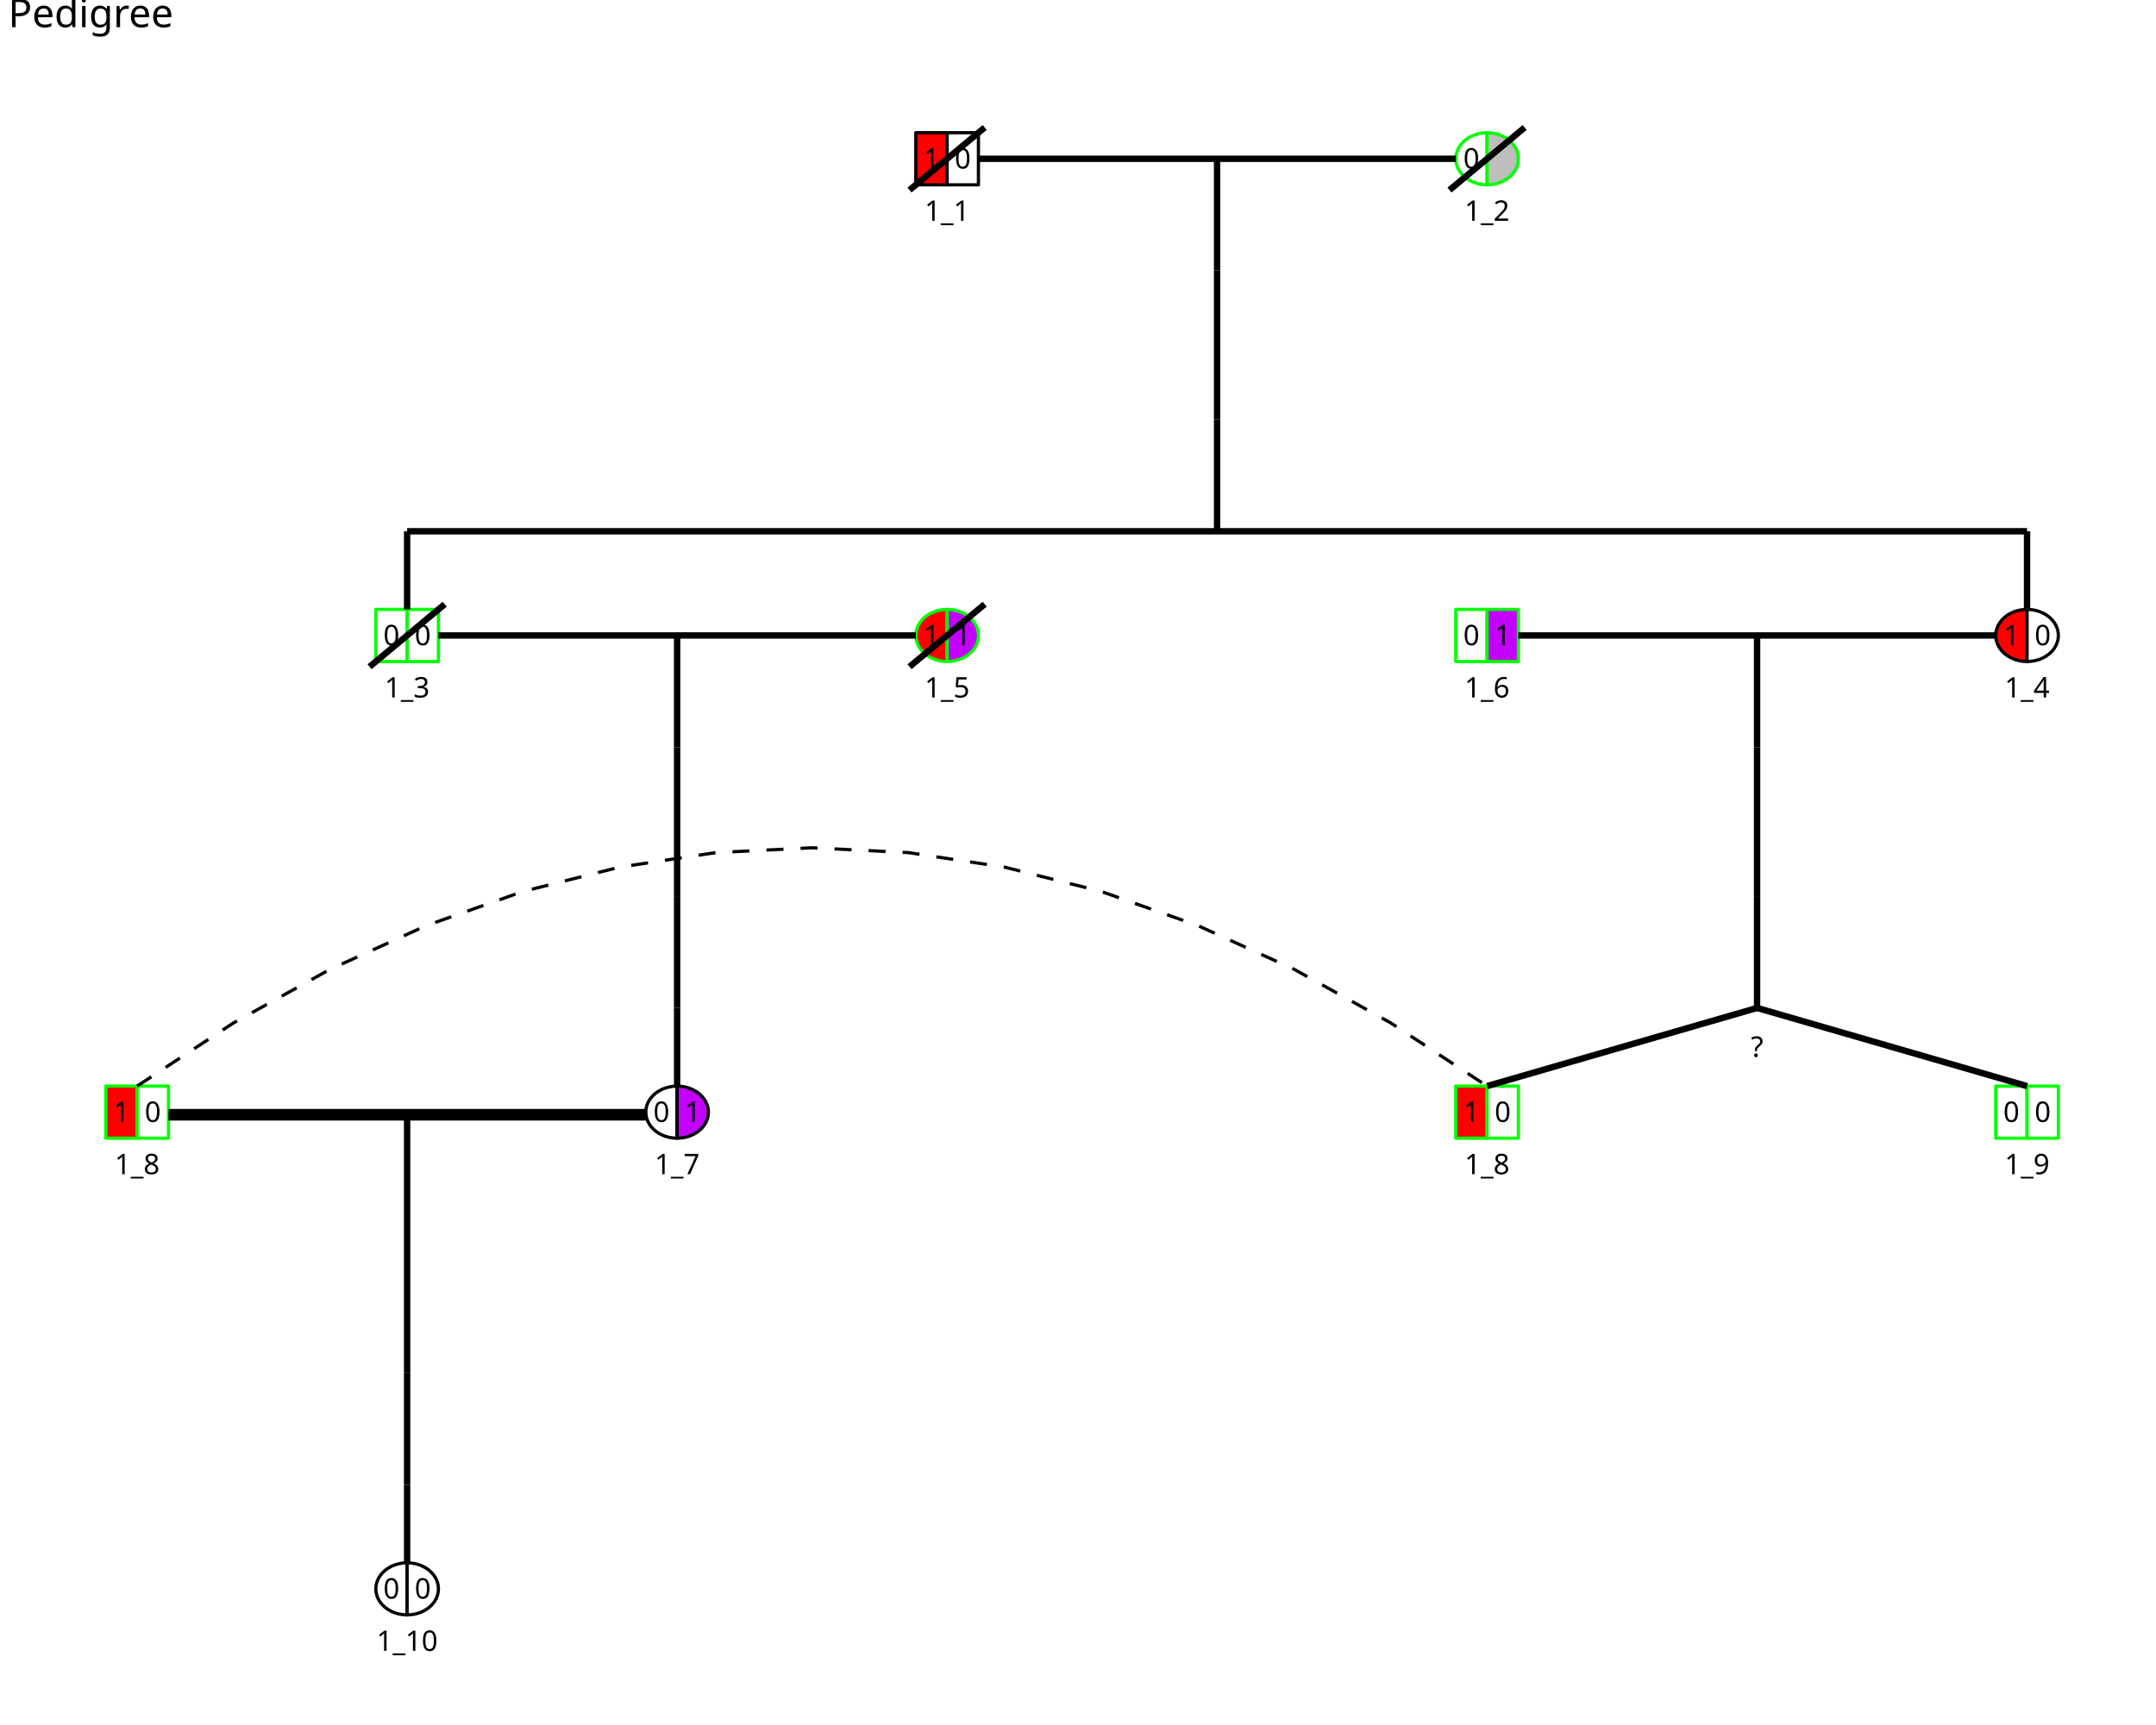
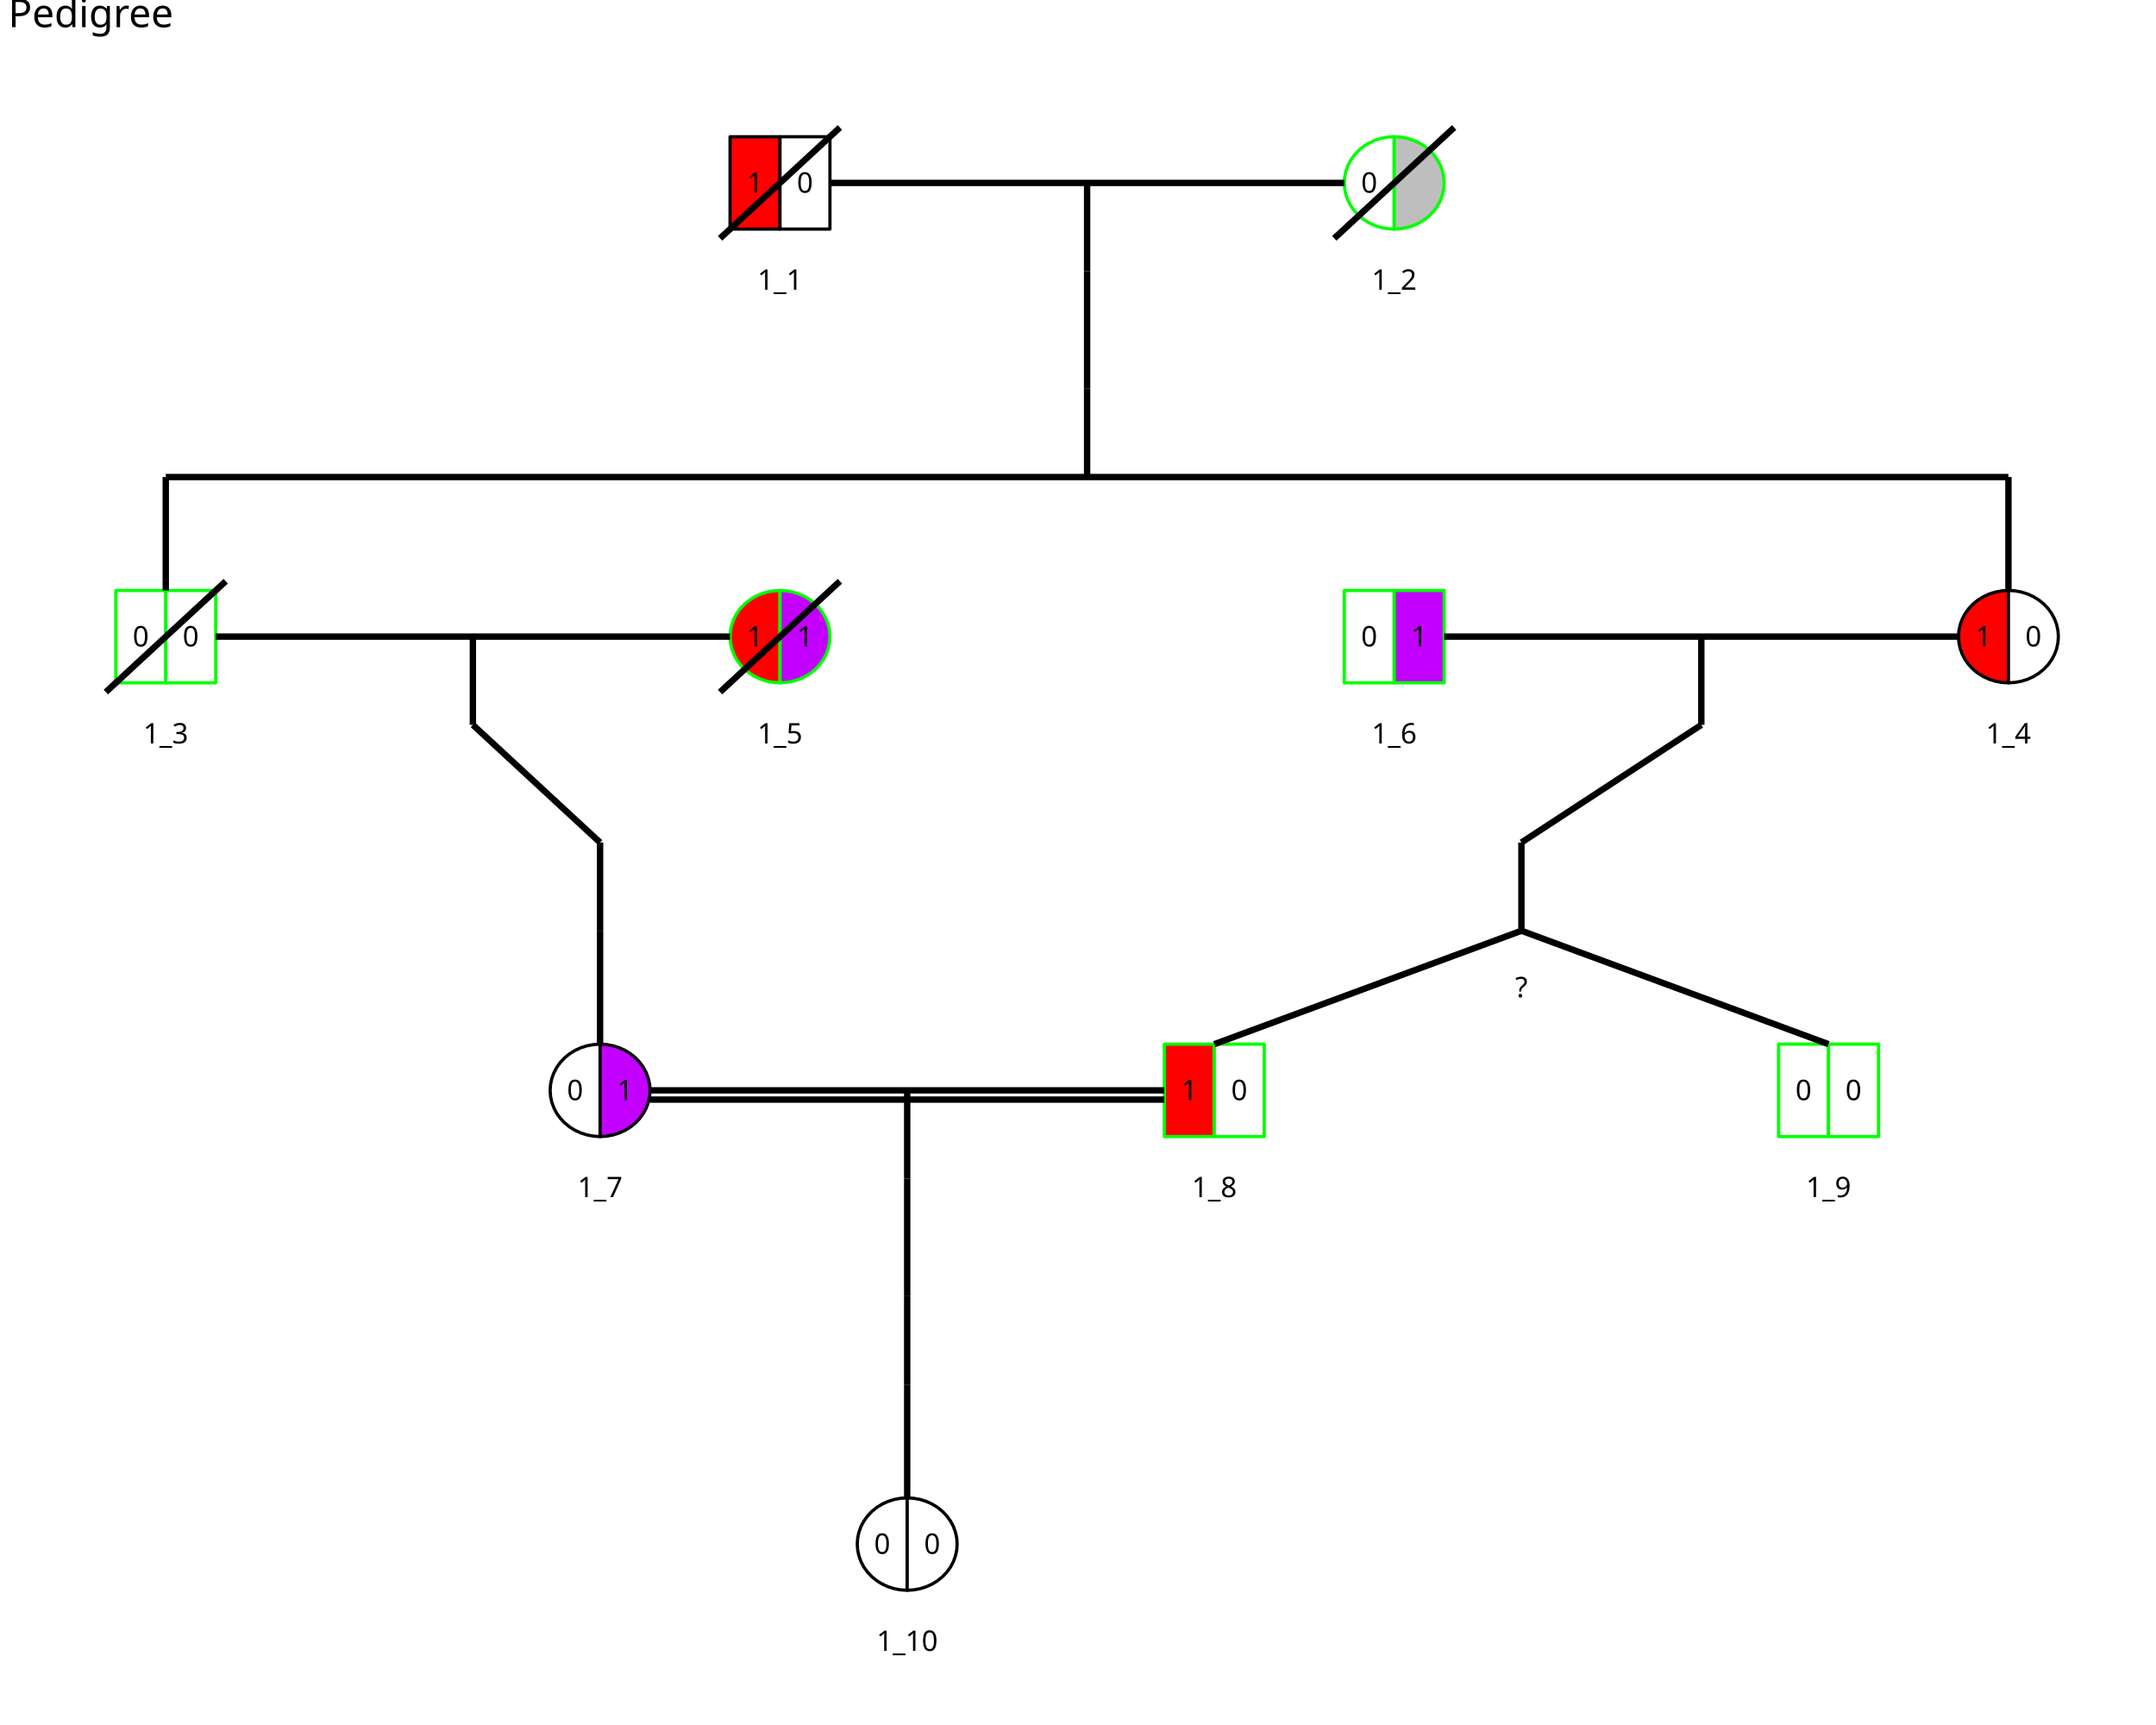
<svg xmlns="http://www.w3.org/2000/svg" class="svglite" data-engine-version="2.0" width="720.00pt" height="576.00pt" viewBox="0 0 720.00 576.00">
  <defs>
    <style type="text/css">
    .svglite line, .svglite polyline, .svglite polygon, .svglite path, .svglite rect, .svglite circle {
      fill: none;
      stroke: #000000;
      stroke-linecap: round;
      stroke-linejoin: round;
      stroke-miterlimit: 10.00;
    }
  </style>
  </defs>
  <rect width="100%" height="100%" style="stroke: none; fill: #FFFFFF;" />
  <defs>
    <clipPath id="cpMC4wMHw3MjAuMDB8MC4wMHw1NzYuMDA=">
      <rect x="0.00" y="0.00" width="720.00" height="576.00" />
    </clipPath>
  </defs>
  <g clip-path="url(#cpMC4wMHw3MjAuMDB8MC4wMHw1NzYuMDA=)">
    <rect x="0.00" y="0.00" width="720.00" height="576.00" style="stroke-width: 1.07; stroke: #FFFFFF; fill: #FFFFFF;" />
  </g>
  <defs>
    <clipPath id="cpMi43NHw3MjAuMDB8MTcuMzB8NTczLjI2">
      <rect x="2.74" y="17.30" width="717.26" height="555.96" />
    </clipPath>
  </defs>
  <g clip-path="url(#cpMi43NHw3MjAuMDB8MTcuMzB8NTczLjI2)">
    <rect x="2.74" y="17.30" width="717.26" height="555.96" style="stroke-width: 1.07; stroke: none;" />
-     <polygon points="316.29,53.02 316.29,44.31 305.83,44.31 305.83,61.72 316.29,61.72 " style="stroke-width: 1.07; stroke-linecap: butt; fill: #FF0000;" />
-     <polygon points="135.96,212.19 135.96,203.49 125.50,203.49 125.50,220.89 135.96,220.89 " style="stroke-width: 1.07; stroke: #00FF00; stroke-linecap: butt; fill: #FFFFFF;" />
-     <polygon points="45.80,371.36 45.80,362.66 35.34,362.66 35.34,380.06 45.80,380.06 " style="stroke-width: 1.07; stroke: #00FF00; stroke-linecap: butt; fill: #FF0000;" />
-     <polygon points="135.96,530.54 135.96,521.84 134.60,521.91 133.26,522.14 131.96,522.50 130.73,523.00 129.60,523.64 128.57,524.39 127.67,525.24 126.91,526.19 126.30,527.21 125.86,528.29 125.59,529.40 125.50,530.54 125.59,531.67 125.86,532.79 126.30,533.87 126.91,534.89 127.67,535.84 128.57,536.69 129.60,537.44 130.73,538.07 131.96,538.58 133.26,538.94 134.60,539.16 135.96,539.24 " style="stroke-width: 1.07; stroke-linecap: butt; fill: #FFFFFF;" />
-     <polygon points="496.61,53.02 496.61,44.31 495.25,44.39 493.91,44.61 492.61,44.98 491.38,45.48 490.25,46.11 489.22,46.86 488.32,47.72 487.56,48.66 486.95,49.69 486.51,50.76 486.24,51.88 486.15,53.02 486.24,54.15 486.51,55.27 486.95,56.34 487.56,57.37 488.32,58.31 489.22,59.17 490.25,59.92 491.38,60.55 492.61,61.05 493.91,61.42 495.25,61.64 496.61,61.72 " style="stroke-width: 1.07; stroke: #00FF00; stroke-linecap: butt; fill: #FFFFFF;" />
-     <polygon points="316.29,212.19 316.29,203.49 314.92,203.56 313.58,203.79 312.29,204.15 311.06,204.66 309.92,205.29 308.89,206.04 307.99,206.89 307.23,207.84 306.63,208.86 306.19,209.94 305.92,211.05 305.83,212.19 305.92,213.33 306.19,214.44 306.63,215.52 307.23,216.54 307.99,217.49 308.89,218.34 309.92,219.09 311.06,219.72 312.29,220.23 313.58,220.59 314.92,220.82 316.29,220.89 " style="stroke-width: 1.07; stroke: #00FF00; stroke-linecap: butt; fill: #FF0000;" />
-     <polygon points="226.13,371.36 226.13,362.66 224.76,362.74 223.42,362.96 222.12,363.33 220.90,363.83 219.76,364.46 218.73,365.21 217.83,366.07 217.07,367.01 216.46,368.03 216.02,369.11 215.76,370.23 215.67,371.36 215.76,372.50 216.02,373.62 216.46,374.69 217.07,375.71 217.83,376.66 218.73,377.52 219.76,378.27 220.90,378.90 222.12,379.40 223.42,379.77 224.76,379.99 226.13,380.06 " style="stroke-width: 1.07; stroke-linecap: butt; fill: #FFFFFF;" />
-     <polygon points="496.61,212.19 496.61,203.49 486.15,203.49 486.15,220.89 496.61,220.89 " style="stroke-width: 1.07; stroke: #00FF00; stroke-linecap: butt; fill: #FFFFFF;" />
-     <polygon points="496.61,371.36 496.61,362.66 486.15,362.66 486.15,380.06 496.61,380.06 " style="stroke-width: 1.07; stroke: #00FF00; stroke-linecap: butt; fill: #FF0000;" />
-     <polygon points="676.94,212.19 676.94,203.49 675.57,203.56 674.23,203.79 672.94,204.15 671.71,204.66 670.57,205.29 669.54,206.04 668.64,206.89 667.88,207.84 667.28,208.86 666.84,209.94 666.57,211.05 666.48,212.19 666.57,213.33 666.84,214.44 667.28,215.52 667.88,216.54 668.64,217.49 669.54,218.34 670.57,219.09 671.71,219.72 672.94,220.23 674.23,220.59 675.57,220.82 676.94,220.89 " style="stroke-width: 1.07; stroke-linecap: butt; fill: #FF0000;" />
-     <polygon points="676.94,371.36 676.94,362.66 666.48,362.66 666.48,380.06 676.94,380.06 " style="stroke-width: 1.07; stroke: #00FF00; stroke-linecap: butt; fill: #FFFFFF;" />
-     <polygon points="316.29,53.02 316.29,61.72 326.75,61.72 326.75,44.31 316.29,44.31 " style="stroke-width: 1.07; stroke-linecap: butt; fill: #FFFFFF;" />
-     <polygon points="135.96,212.19 135.96,220.89 146.42,220.89 146.42,203.49 135.96,203.49 " style="stroke-width: 1.07; stroke: #00FF00; stroke-linecap: butt; fill: #FFFFFF;" />
-     <polygon points="45.80,371.36 45.80,380.06 56.26,380.06 56.26,362.66 45.80,362.66 " style="stroke-width: 1.07; stroke: #00FF00; stroke-linecap: butt; fill: #FFFFFF;" />
-     <polygon points="135.96,530.54 135.96,539.24 137.33,539.16 138.67,538.94 139.97,538.58 141.19,538.07 142.33,537.44 143.36,536.69 144.26,535.84 145.02,534.89 145.63,533.87 146.07,532.79 146.33,531.67 146.42,530.54 146.33,529.40 146.07,528.29 145.63,527.21 145.02,526.19 144.26,525.24 143.36,524.39 142.33,523.64 141.19,523.00 139.97,522.50 138.67,522.14 137.33,521.91 135.96,521.84 " style="stroke-width: 1.07; stroke-linecap: butt; fill: #FFFFFF;" />
-     <polygon points="496.61,53.02 496.61,61.72 497.98,61.64 499.32,61.42 500.62,61.05 501.84,60.55 502.98,59.92 504.01,59.17 504.91,58.31 505.67,57.37 506.28,56.34 506.72,55.27 506.98,54.15 507.07,53.02 506.98,51.88 506.72,50.76 506.28,49.69 505.67,48.66 504.91,47.72 504.01,46.86 502.98,46.11 501.84,45.48 500.62,44.98 499.32,44.61 497.98,44.39 496.61,44.31 " style="stroke-width: 1.07; stroke: #00FF00; stroke-linecap: butt; fill: #BEBEBE;" />
-     <polygon points="316.29,212.19 316.29,220.89 317.65,220.82 319.00,220.59 320.29,220.23 321.52,219.72 322.66,219.09 323.68,218.34 324.59,217.49 325.35,216.54 325.95,215.52 326.39,214.44 326.66,213.33 326.75,212.19 326.66,211.05 326.39,209.94 325.95,208.86 325.35,207.84 324.59,206.89 323.68,206.04 322.66,205.29 321.52,204.66 320.29,204.15 319.00,203.79 317.65,203.56 316.29,203.49 " style="stroke-width: 1.07; stroke: #00FF00; stroke-linecap: butt; fill: #C300FF;" />
-     <polygon points="226.13,371.36 226.13,380.06 227.49,379.99 228.83,379.77 230.13,379.40 231.36,378.90 232.49,378.27 233.52,377.52 234.42,376.66 235.18,375.71 235.79,374.69 236.23,373.62 236.50,372.50 236.58,371.36 236.50,370.23 236.23,369.11 235.79,368.03 235.18,367.01 234.42,366.07 233.52,365.21 232.49,364.46 231.36,363.83 230.13,363.33 228.83,362.96 227.49,362.74 226.13,362.66 " style="stroke-width: 1.07; stroke-linecap: butt; fill: #C300FF;" />
-     <polygon points="496.61,212.19 496.61,220.89 507.07,220.89 507.07,203.49 496.61,203.49 " style="stroke-width: 1.07; stroke: #00FF00; stroke-linecap: butt; fill: #C300FF;" />
-     <polygon points="496.61,371.36 496.61,380.06 507.07,380.06 507.07,362.66 496.61,362.66 " style="stroke-width: 1.07; stroke: #00FF00; stroke-linecap: butt; fill: #FFFFFF;" />
-     <polygon points="676.94,212.19 676.94,220.89 678.30,220.82 679.65,220.59 680.94,220.23 682.17,219.72 683.31,219.09 684.33,218.34 685.24,217.49 686.00,216.54 686.60,215.52 687.04,214.44 687.31,213.33 687.40,212.19 687.31,211.05 687.04,209.94 686.60,208.86 686.00,207.84 685.24,206.89 684.33,206.04 683.31,205.29 682.17,204.66 680.94,204.15 679.65,203.79 678.30,203.56 676.94,203.49 " style="stroke-width: 1.07; stroke-linecap: butt; fill: #FFFFFF;" />
-     <polygon points="676.94,371.36 676.94,380.06 687.40,380.06 687.40,362.66 676.94,362.66 " style="stroke-width: 1.07; stroke: #00FF00; stroke-linecap: butt; fill: #FFFFFF;" />
-     <text x="311.06" y="56.28" text-anchor="middle" style="font-size: 9.48px; font-family: sans;" textLength="5.28px" lengthAdjust="spacingAndGlyphs">1</text>
-     <text x="130.73" y="215.45" text-anchor="middle" style="font-size: 9.48px; font-family: sans;" textLength="5.28px" lengthAdjust="spacingAndGlyphs">0</text>
-     <text x="40.57" y="374.63" text-anchor="middle" style="font-size: 9.48px; font-family: sans;" textLength="5.28px" lengthAdjust="spacingAndGlyphs">1</text>
-     <text x="130.73" y="533.80" text-anchor="middle" style="font-size: 9.48px; font-family: sans;" textLength="5.28px" lengthAdjust="spacingAndGlyphs">0</text>
-     <text x="491.38" y="56.28" text-anchor="middle" style="font-size: 9.48px; font-family: sans;" textLength="5.28px" lengthAdjust="spacingAndGlyphs">0</text>
-     <text x="311.06" y="215.45" text-anchor="middle" style="font-size: 9.48px; font-family: sans;" textLength="5.28px" lengthAdjust="spacingAndGlyphs">1</text>
-     <text x="220.90" y="374.63" text-anchor="middle" style="font-size: 9.48px; font-family: sans;" textLength="5.28px" lengthAdjust="spacingAndGlyphs">0</text>
-     <text x="491.38" y="215.45" text-anchor="middle" style="font-size: 9.48px; font-family: sans;" textLength="5.28px" lengthAdjust="spacingAndGlyphs">0</text>
-     <text x="491.38" y="374.63" text-anchor="middle" style="font-size: 9.48px; font-family: sans;" textLength="5.28px" lengthAdjust="spacingAndGlyphs">1</text>
-     <text x="671.71" y="215.45" text-anchor="middle" style="font-size: 9.48px; font-family: sans;" textLength="5.28px" lengthAdjust="spacingAndGlyphs">1</text>
-     <text x="671.71" y="374.63" text-anchor="middle" style="font-size: 9.48px; font-family: sans;" textLength="5.28px" lengthAdjust="spacingAndGlyphs">0</text>
-     <text x="321.52" y="56.28" text-anchor="middle" style="font-size: 9.48px; font-family: sans;" textLength="5.28px" lengthAdjust="spacingAndGlyphs">0</text>
-     <text x="141.19" y="215.45" text-anchor="middle" style="font-size: 9.48px; font-family: sans;" textLength="5.28px" lengthAdjust="spacingAndGlyphs">0</text>
-     <text x="51.03" y="374.63" text-anchor="middle" style="font-size: 9.48px; font-family: sans;" textLength="5.28px" lengthAdjust="spacingAndGlyphs">0</text>
-     <text x="141.19" y="533.80" text-anchor="middle" style="font-size: 9.48px; font-family: sans;" textLength="5.28px" lengthAdjust="spacingAndGlyphs">0</text>
-     <text x="321.52" y="215.45" text-anchor="middle" style="font-size: 9.48px; font-family: sans;" textLength="5.28px" lengthAdjust="spacingAndGlyphs">1</text>
-     <text x="231.36" y="374.63" text-anchor="middle" style="font-size: 9.48px; font-family: sans;" textLength="5.28px" lengthAdjust="spacingAndGlyphs">1</text>
-     <text x="501.84" y="215.45" text-anchor="middle" style="font-size: 9.48px; font-family: sans;" textLength="5.28px" lengthAdjust="spacingAndGlyphs">1</text>
-     <text x="501.84" y="374.63" text-anchor="middle" style="font-size: 9.48px; font-family: sans;" textLength="5.28px" lengthAdjust="spacingAndGlyphs">0</text>
-     <text x="682.17" y="215.45" text-anchor="middle" style="font-size: 9.48px; font-family: sans;" textLength="5.28px" lengthAdjust="spacingAndGlyphs">0</text>
-     <text x="682.17" y="374.63" text-anchor="middle" style="font-size: 9.48px; font-family: sans;" textLength="5.28px" lengthAdjust="spacingAndGlyphs">0</text>
-     <text x="316.29" y="73.73" text-anchor="middle" style="font-size: 9.48px; font-family: sans;" textLength="15.83px" lengthAdjust="spacingAndGlyphs">1_1</text>
-     <text x="135.96" y="232.90" text-anchor="middle" style="font-size: 9.48px; font-family: sans;" textLength="15.83px" lengthAdjust="spacingAndGlyphs">1_3</text>
-     <text x="45.80" y="392.08" text-anchor="middle" style="font-size: 9.48px; font-family: sans;" textLength="15.83px" lengthAdjust="spacingAndGlyphs">1_8</text>
-     <text x="135.96" y="551.25" text-anchor="middle" style="font-size: 9.48px; font-family: sans;" textLength="21.10px" lengthAdjust="spacingAndGlyphs">1_10</text>
-     <text x="496.61" y="73.73" text-anchor="middle" style="font-size: 9.48px; font-family: sans;" textLength="15.83px" lengthAdjust="spacingAndGlyphs">1_2</text>
-     <text x="316.29" y="232.90" text-anchor="middle" style="font-size: 9.48px; font-family: sans;" textLength="15.83px" lengthAdjust="spacingAndGlyphs">1_5</text>
-     <text x="226.13" y="392.08" text-anchor="middle" style="font-size: 9.48px; font-family: sans;" textLength="15.83px" lengthAdjust="spacingAndGlyphs">1_7</text>
-     <text x="496.61" y="232.90" text-anchor="middle" style="font-size: 9.48px; font-family: sans;" textLength="15.83px" lengthAdjust="spacingAndGlyphs">1_6</text>
-     <text x="496.61" y="392.08" text-anchor="middle" style="font-size: 9.48px; font-family: sans;" textLength="15.83px" lengthAdjust="spacingAndGlyphs">1_8</text>
-     <text x="676.94" y="232.90" text-anchor="middle" style="font-size: 9.48px; font-family: sans;" textLength="15.83px" lengthAdjust="spacingAndGlyphs">1_4</text>
-     <text x="676.94" y="392.08" text-anchor="middle" style="font-size: 9.48px; font-family: sans;" textLength="15.83px" lengthAdjust="spacingAndGlyphs">1_9</text>
-     <text x="586.78" y="352.88" text-anchor="middle" style="font-size: 9.48px; font-family: sans;" textLength="5.28px" lengthAdjust="spacingAndGlyphs">?</text>
-     <line x1="303.74" y1="63.46" x2="328.84" y2="42.57" style="stroke-width: 2.13; stroke-linecap: butt;" />
-     <line x1="123.41" y1="222.63" x2="148.51" y2="201.75" style="stroke-width: 2.13; stroke-linecap: butt;" />
-     <line x1="484.06" y1="63.46" x2="509.16" y2="42.57" style="stroke-width: 2.13; stroke-linecap: butt;" />
-     <line x1="303.74" y1="222.63" x2="328.84" y2="201.75" style="stroke-width: 2.13; stroke-linecap: butt;" />
-     <line x1="326.75" y1="53.02" x2="486.15" y2="53.02" style="stroke-width: 2.13; stroke-linecap: butt;" />
-     <line x1="146.42" y1="212.19" x2="305.83" y2="212.19" style="stroke-width: 2.13; stroke-linecap: butt;" />
-     <line x1="56.26" y1="371.36" x2="215.67" y2="371.36" style="stroke-width: 2.13; stroke-linecap: butt;" />
-     <line x1="507.07" y1="212.19" x2="666.48" y2="212.19" style="stroke-width: 2.13; stroke-linecap: butt;" />
-     <line x1="56.26" y1="373.10" x2="215.67" y2="373.10" style="stroke-width: 2.13; stroke-linecap: butt;" />
-     <line x1="135.96" y1="203.49" x2="135.96" y2="177.39" style="stroke-width: 2.13; stroke-linecap: butt;" />
-     <line x1="676.94" y1="203.49" x2="676.94" y2="177.39" style="stroke-width: 2.13; stroke-linecap: butt;" />
-     <line x1="135.96" y1="177.39" x2="676.94" y2="177.39" style="stroke-width: 2.13; stroke-linecap: butt;" />
-     <line x1="406.45" y1="177.39" x2="406.45" y2="140.08" style="stroke-width: 2.13; stroke-linecap: butt;" />
-     <line x1="406.45" y1="140.08" x2="406.45" y2="90.33" style="stroke-width: 2.13; stroke-linecap: butt;" />
-     <line x1="406.45" y1="90.33" x2="406.45" y2="53.02" style="stroke-width: 2.13; stroke-linecap: butt;" />
-     <line x1="226.13" y1="362.66" x2="226.13" y2="336.56" style="stroke-width: 2.13; stroke-linecap: butt;" />
-     <line x1="226.13" y1="336.56" x2="226.13" y2="336.56" style="stroke-width: 2.13; stroke-linecap: butt;" />
-     <line x1="226.13" y1="336.56" x2="226.13" y2="299.25" style="stroke-width: 2.13; stroke-linecap: butt;" />
-     <line x1="226.13" y1="299.25" x2="226.13" y2="249.50" style="stroke-width: 2.13; stroke-linecap: butt;" />
-     <line x1="226.13" y1="249.50" x2="226.13" y2="212.19" style="stroke-width: 2.13; stroke-linecap: butt;" />
-     <line x1="496.61" y1="362.66" x2="586.78" y2="336.56" style="stroke-width: 2.13; stroke-linecap: butt;" />
-     <line x1="676.94" y1="362.66" x2="586.78" y2="336.56" style="stroke-width: 2.13; stroke-linecap: butt;" />
-     <line x1="586.78" y1="336.56" x2="586.78" y2="336.56" style="stroke-width: 2.13; stroke-linecap: butt;" />
-     <line x1="586.78" y1="336.56" x2="586.78" y2="299.25" style="stroke-width: 2.13; stroke-linecap: butt;" />
-     <line x1="586.78" y1="299.25" x2="586.78" y2="249.50" style="stroke-width: 2.13; stroke-linecap: butt;" />
-     <line x1="586.78" y1="249.50" x2="586.78" y2="212.19" style="stroke-width: 2.13; stroke-linecap: butt;" />
-     <line x1="135.96" y1="521.84" x2="135.96" y2="495.74" style="stroke-width: 2.13; stroke-linecap: butt;" />
-     <line x1="135.96" y1="495.74" x2="135.96" y2="495.74" style="stroke-width: 2.13; stroke-linecap: butt;" />
-     <line x1="135.96" y1="495.74" x2="135.96" y2="458.43" style="stroke-width: 2.13; stroke-linecap: butt;" />
-     <line x1="135.96" y1="458.43" x2="135.96" y2="408.68" style="stroke-width: 2.13; stroke-linecap: butt;" />
-     <line x1="135.96" y1="408.68" x2="135.96" y2="371.36" style="stroke-width: 2.13; stroke-linecap: butt;" />
-     <polyline points="45.80,362.66 78.00,341.55 110.20,323.68 142.40,309.06 174.60,297.69 206.81,289.57 239.01,284.70 271.21,283.08 303.41,284.70 335.61,289.57 367.81,297.69 400.01,309.06 432.21,323.68 464.41,341.55 496.61,362.66 " style="stroke-width: 1.07; stroke-dasharray: 5.69,5.69; stroke-linecap: butt;" />
+     <polygon points="260.48,61.08 260.48,45.66 243.80,45.66 243.80,76.50 260.48,76.50 " style="stroke-width: 1.07; stroke-linecap: butt; fill: #FF0000;" />
+     <polygon points="55.36,212.58 55.36,197.16 38.68,197.16 38.68,228.00 55.36,228.00 " style="stroke-width: 1.07; stroke: #00FF00; stroke-linecap: butt; fill: #FFFFFF;" />
+     <polygon points="200.40,364.08 200.40,348.66 198.22,348.80 196.08,349.19 194.02,349.84 192.06,350.73 190.25,351.85 188.61,353.18 187.17,354.70 185.95,356.37 184.99,358.18 184.29,360.09 183.86,362.07 183.72,364.08 183.86,366.10 184.29,368.08 184.99,369.99 185.95,371.80 187.17,373.47 188.61,374.99 190.25,376.32 192.06,377.44 194.02,378.33 196.08,378.98 198.22,379.37 200.40,379.51 " style="stroke-width: 1.07; stroke-linecap: butt; fill: #FFFFFF;" />
+     <polygon points="302.96,515.59 302.96,500.17 300.78,500.30 298.64,500.69 296.58,501.34 294.62,502.23 292.81,503.35 291.17,504.68 289.73,506.20 288.51,507.88 287.55,509.68 286.85,511.60 286.42,513.57 286.28,515.59 286.42,517.60 286.85,519.58 287.55,521.49 288.51,523.30 289.73,524.97 291.17,526.49 292.81,527.82 294.62,528.94 296.58,529.83 298.64,530.48 300.78,530.88 302.96,531.01 " style="stroke-width: 1.07; stroke-linecap: butt; fill: #FFFFFF;" />
+     <polygon points="465.60,61.08 465.60,45.66 463.42,45.79 461.28,46.18 459.21,46.83 457.26,47.73 455.44,48.85 453.80,50.18 452.36,51.69 451.15,53.37 450.19,55.18 449.49,57.09 449.06,59.07 448.92,61.08 449.06,63.09 449.49,65.07 450.19,66.98 451.15,68.79 452.36,70.47 453.80,71.98 455.44,73.32 457.26,74.44 459.21,75.33 461.28,75.98 463.42,76.37 465.60,76.50 " style="stroke-width: 1.07; stroke: #00FF00; stroke-linecap: butt; fill: #FFFFFF;" />
+     <polygon points="260.48,212.58 260.48,197.16 258.30,197.29 256.16,197.69 254.09,198.33 252.14,199.23 250.32,200.35 248.68,201.68 247.24,203.19 246.03,204.87 245.07,206.68 244.37,208.59 243.94,210.57 243.80,212.58 243.94,214.60 244.37,216.57 245.07,218.48 246.03,220.29 247.24,221.97 248.68,223.49 250.32,224.82 252.14,225.94 254.09,226.83 256.16,227.48 258.30,227.87 260.48,228.00 " style="stroke-width: 1.07; stroke: #00FF00; stroke-linecap: butt; fill: #FF0000;" />
+     <polygon points="405.52,364.08 405.52,348.66 388.84,348.66 388.84,379.51 405.52,379.51 " style="stroke-width: 1.07; stroke: #00FF00; stroke-linecap: butt; fill: #FF0000;" />
+     <polygon points="465.60,212.58 465.60,197.16 448.92,197.16 448.92,228.00 465.60,228.00 " style="stroke-width: 1.07; stroke: #00FF00; stroke-linecap: butt; fill: #FFFFFF;" />
+     <polygon points="610.64,364.08 610.64,348.66 593.96,348.66 593.96,379.51 610.64,379.51 " style="stroke-width: 1.07; stroke: #00FF00; stroke-linecap: butt; fill: #FFFFFF;" />
+     <polygon points="670.72,212.58 670.72,197.16 668.54,197.29 666.40,197.69 664.33,198.33 662.38,199.23 660.56,200.35 658.92,201.68 657.48,203.19 656.27,204.87 655.31,206.68 654.61,208.59 654.18,210.57 654.04,212.58 654.18,214.60 654.61,216.57 655.31,218.48 656.27,220.29 657.48,221.97 658.92,223.49 660.56,224.82 662.38,225.94 664.33,226.83 666.40,227.48 668.54,227.87 670.72,228.00 " style="stroke-width: 1.07; stroke-linecap: butt; fill: #FF0000;" />
+     <polygon points="260.48,61.08 260.48,76.50 277.16,76.50 277.16,45.66 260.48,45.66 " style="stroke-width: 1.07; stroke-linecap: butt; fill: #FFFFFF;" />
+     <polygon points="55.36,212.58 55.36,228.00 72.04,228.00 72.04,197.16 55.36,197.16 " style="stroke-width: 1.07; stroke: #00FF00; stroke-linecap: butt; fill: #FFFFFF;" />
+     <polygon points="200.40,364.08 200.40,379.51 202.58,379.37 204.72,378.98 206.78,378.33 208.74,377.44 210.55,376.32 212.19,374.99 213.63,373.47 214.85,371.80 215.81,369.99 216.51,368.08 216.94,366.10 217.08,364.08 216.94,362.07 216.51,360.09 215.81,358.18 214.85,356.37 213.63,354.70 212.19,353.18 210.55,351.85 208.74,350.73 206.78,349.84 204.72,349.19 202.58,348.80 200.40,348.66 " style="stroke-width: 1.07; stroke-linecap: butt; fill: #C300FF;" />
+     <polygon points="302.96,515.59 302.96,531.01 305.14,530.88 307.28,530.48 309.34,529.83 311.30,528.94 313.11,527.82 314.75,526.49 316.19,524.97 317.41,523.30 318.37,521.49 319.07,519.58 319.50,517.60 319.64,515.59 319.50,513.57 319.07,511.60 318.37,509.68 317.41,507.88 316.19,506.20 314.75,504.68 313.11,503.35 311.30,502.23 309.34,501.34 307.28,500.69 305.14,500.30 302.96,500.17 " style="stroke-width: 1.07; stroke-linecap: butt; fill: #FFFFFF;" />
+     <polygon points="465.60,61.08 465.60,76.50 467.77,76.37 469.91,75.98 471.98,75.33 473.94,74.44 475.75,73.32 477.39,71.98 478.83,70.47 480.04,68.79 481.01,66.98 481.71,65.07 482.14,63.09 482.28,61.08 482.14,59.07 481.71,57.09 481.01,55.18 480.04,53.37 478.83,51.69 477.39,50.18 475.75,48.85 473.94,47.73 471.98,46.83 469.91,46.18 467.77,45.79 465.60,45.66 " style="stroke-width: 1.07; stroke: #00FF00; stroke-linecap: butt; fill: #BEBEBE;" />
+     <polygon points="260.48,212.58 260.48,228.00 262.66,227.87 264.80,227.48 266.86,226.83 268.82,225.94 270.63,224.82 272.27,223.49 273.71,221.97 274.92,220.29 275.89,218.48 276.59,216.57 277.02,214.60 277.16,212.58 277.02,210.57 276.59,208.59 275.89,206.68 274.92,204.87 273.71,203.19 272.27,201.68 270.63,200.35 268.82,199.23 266.86,198.33 264.80,197.69 262.66,197.29 260.48,197.16 " style="stroke-width: 1.07; stroke: #00FF00; stroke-linecap: butt; fill: #C300FF;" />
+     <polygon points="405.52,364.08 405.52,379.51 422.20,379.51 422.20,348.66 405.52,348.66 " style="stroke-width: 1.07; stroke: #00FF00; stroke-linecap: butt; fill: #FFFFFF;" />
+     <polygon points="465.60,212.58 465.60,228.00 482.28,228.00 482.28,197.16 465.60,197.16 " style="stroke-width: 1.07; stroke: #00FF00; stroke-linecap: butt; fill: #C300FF;" />
+     <polygon points="610.64,364.08 610.64,379.51 627.32,379.51 627.32,348.66 610.64,348.66 " style="stroke-width: 1.07; stroke: #00FF00; stroke-linecap: butt; fill: #FFFFFF;" />
+     <polygon points="670.72,212.58 670.72,228.00 672.89,227.87 675.03,227.48 677.10,226.83 679.06,225.94 680.87,224.82 682.51,223.49 683.95,221.97 685.16,220.29 686.13,218.48 686.83,216.57 687.25,214.60 687.40,212.58 687.25,210.57 686.83,208.59 686.13,206.68 685.16,204.87 683.95,203.19 682.51,201.68 680.87,200.35 679.06,199.23 677.10,198.33 675.03,197.69 672.89,197.29 670.72,197.16 " style="stroke-width: 1.07; stroke-linecap: butt; fill: #FFFFFF;" />
+     <text x="252.14" y="64.34" text-anchor="middle" style="font-size: 9.48px; font-family: sans;" textLength="5.28px" lengthAdjust="spacingAndGlyphs">1</text>
+     <text x="47.02" y="215.85" text-anchor="middle" style="font-size: 9.48px; font-family: sans;" textLength="5.28px" lengthAdjust="spacingAndGlyphs">0</text>
+     <text x="192.06" y="367.35" text-anchor="middle" style="font-size: 9.48px; font-family: sans;" textLength="5.28px" lengthAdjust="spacingAndGlyphs">0</text>
+     <text x="294.62" y="518.85" text-anchor="middle" style="font-size: 9.48px; font-family: sans;" textLength="5.28px" lengthAdjust="spacingAndGlyphs">0</text>
+     <text x="457.26" y="64.34" text-anchor="middle" style="font-size: 9.48px; font-family: sans;" textLength="5.28px" lengthAdjust="spacingAndGlyphs">0</text>
+     <text x="252.14" y="215.85" text-anchor="middle" style="font-size: 9.48px; font-family: sans;" textLength="5.28px" lengthAdjust="spacingAndGlyphs">1</text>
+     <text x="397.18" y="367.35" text-anchor="middle" style="font-size: 9.48px; font-family: sans;" textLength="5.28px" lengthAdjust="spacingAndGlyphs">1</text>
+     <text x="457.26" y="215.85" text-anchor="middle" style="font-size: 9.48px; font-family: sans;" textLength="5.28px" lengthAdjust="spacingAndGlyphs">0</text>
+     <text x="602.30" y="367.35" text-anchor="middle" style="font-size: 9.48px; font-family: sans;" textLength="5.28px" lengthAdjust="spacingAndGlyphs">0</text>
+     <text x="662.38" y="215.85" text-anchor="middle" style="font-size: 9.48px; font-family: sans;" textLength="5.28px" lengthAdjust="spacingAndGlyphs">1</text>
+     <text x="268.82" y="64.34" text-anchor="middle" style="font-size: 9.48px; font-family: sans;" textLength="5.28px" lengthAdjust="spacingAndGlyphs">0</text>
+     <text x="63.70" y="215.85" text-anchor="middle" style="font-size: 9.48px; font-family: sans;" textLength="5.28px" lengthAdjust="spacingAndGlyphs">0</text>
+     <text x="208.74" y="367.35" text-anchor="middle" style="font-size: 9.48px; font-family: sans;" textLength="5.28px" lengthAdjust="spacingAndGlyphs">1</text>
+     <text x="311.30" y="518.85" text-anchor="middle" style="font-size: 9.48px; font-family: sans;" textLength="5.28px" lengthAdjust="spacingAndGlyphs">0</text>
+     <text x="268.82" y="215.85" text-anchor="middle" style="font-size: 9.48px; font-family: sans;" textLength="5.28px" lengthAdjust="spacingAndGlyphs">1</text>
+     <text x="413.86" y="367.35" text-anchor="middle" style="font-size: 9.48px; font-family: sans;" textLength="5.28px" lengthAdjust="spacingAndGlyphs">0</text>
+     <text x="473.94" y="215.85" text-anchor="middle" style="font-size: 9.48px; font-family: sans;" textLength="5.28px" lengthAdjust="spacingAndGlyphs">1</text>
+     <text x="618.98" y="367.35" text-anchor="middle" style="font-size: 9.48px; font-family: sans;" textLength="5.28px" lengthAdjust="spacingAndGlyphs">0</text>
+     <text x="679.06" y="215.85" text-anchor="middle" style="font-size: 9.48px; font-family: sans;" textLength="5.28px" lengthAdjust="spacingAndGlyphs">0</text>
+     <text x="260.48" y="96.75" text-anchor="middle" style="font-size: 9.48px; font-family: sans;" textLength="15.83px" lengthAdjust="spacingAndGlyphs">1_1</text>
+     <text x="55.36" y="248.25" text-anchor="middle" style="font-size: 9.48px; font-family: sans;" textLength="15.83px" lengthAdjust="spacingAndGlyphs">1_3</text>
+     <text x="200.40" y="399.75" text-anchor="middle" style="font-size: 9.48px; font-family: sans;" textLength="15.83px" lengthAdjust="spacingAndGlyphs">1_7</text>
+     <text x="302.96" y="551.25" text-anchor="middle" style="font-size: 9.48px; font-family: sans;" textLength="21.10px" lengthAdjust="spacingAndGlyphs">1_10</text>
+     <text x="465.60" y="96.75" text-anchor="middle" style="font-size: 9.48px; font-family: sans;" textLength="15.83px" lengthAdjust="spacingAndGlyphs">1_2</text>
+     <text x="260.48" y="248.25" text-anchor="middle" style="font-size: 9.48px; font-family: sans;" textLength="15.83px" lengthAdjust="spacingAndGlyphs">1_5</text>
+     <text x="405.52" y="399.75" text-anchor="middle" style="font-size: 9.48px; font-family: sans;" textLength="15.83px" lengthAdjust="spacingAndGlyphs">1_8</text>
+     <text x="465.60" y="248.25" text-anchor="middle" style="font-size: 9.48px; font-family: sans;" textLength="15.83px" lengthAdjust="spacingAndGlyphs">1_6</text>
+     <text x="610.64" y="399.75" text-anchor="middle" style="font-size: 9.48px; font-family: sans;" textLength="15.83px" lengthAdjust="spacingAndGlyphs">1_9</text>
+     <text x="670.72" y="248.25" text-anchor="middle" style="font-size: 9.48px; font-family: sans;" textLength="15.83px" lengthAdjust="spacingAndGlyphs">1_4</text>
+     <text x="508.08" y="332.99" text-anchor="middle" style="font-size: 9.48px; font-family: sans;" textLength="5.28px" lengthAdjust="spacingAndGlyphs">?</text>
+     <line x1="240.46" y1="79.59" x2="280.49" y2="42.57" style="stroke-width: 2.13; stroke-linecap: butt;" />
+     <line x1="35.34" y1="231.09" x2="75.38" y2="194.08" style="stroke-width: 2.13; stroke-linecap: butt;" />
+     <line x1="445.58" y1="79.59" x2="485.61" y2="42.57" style="stroke-width: 2.13; stroke-linecap: butt;" />
+     <line x1="240.46" y1="231.09" x2="280.49" y2="194.08" style="stroke-width: 2.13; stroke-linecap: butt;" />
+     <line x1="277.16" y1="61.08" x2="448.92" y2="61.08" style="stroke-width: 2.13; stroke-linecap: butt;" />
+     <line x1="72.04" y1="212.58" x2="243.80" y2="212.58" style="stroke-width: 2.13; stroke-linecap: butt;" />
+     <line x1="217.08" y1="364.08" x2="388.84" y2="364.08" style="stroke-width: 2.13; stroke-linecap: butt;" />
+     <line x1="482.28" y1="212.58" x2="654.04" y2="212.58" style="stroke-width: 2.13; stroke-linecap: butt;" />
+     <line x1="217.08" y1="367.17" x2="388.84" y2="367.17" style="stroke-width: 2.13; stroke-linecap: butt;" />
+     <line x1="55.36" y1="197.16" x2="55.36" y2="159.29" style="stroke-width: 2.13; stroke-linecap: butt;" />
+     <line x1="670.72" y1="197.16" x2="670.72" y2="159.29" style="stroke-width: 2.13; stroke-linecap: butt;" />
+     <line x1="55.36" y1="159.29" x2="670.72" y2="159.29" style="stroke-width: 2.13; stroke-linecap: butt;" />
+     <line x1="363.04" y1="159.29" x2="363.04" y2="129.82" style="stroke-width: 2.13; stroke-linecap: butt;" />
+     <line x1="363.04" y1="129.82" x2="363.04" y2="90.54" style="stroke-width: 2.13; stroke-linecap: butt;" />
+     <line x1="363.04" y1="90.54" x2="363.04" y2="61.08" style="stroke-width: 2.13; stroke-linecap: butt;" />
+     <line x1="200.40" y1="348.66" x2="200.40" y2="310.79" style="stroke-width: 2.13; stroke-linecap: butt;" />
+     <line x1="200.40" y1="310.79" x2="200.40" y2="310.79" style="stroke-width: 2.13; stroke-linecap: butt;" />
+     <line x1="200.40" y1="310.79" x2="200.40" y2="281.33" style="stroke-width: 2.13; stroke-linecap: butt;" />
+     <line x1="200.40" y1="281.33" x2="157.92" y2="242.04" style="stroke-width: 2.13; stroke-linecap: butt;" />
+     <line x1="157.92" y1="242.04" x2="157.92" y2="212.58" style="stroke-width: 2.13; stroke-linecap: butt;" />
+     <line x1="405.52" y1="348.66" x2="508.08" y2="310.79" style="stroke-width: 2.13; stroke-linecap: butt;" />
+     <line x1="610.64" y1="348.66" x2="508.08" y2="310.79" style="stroke-width: 2.13; stroke-linecap: butt;" />
+     <line x1="508.08" y1="310.79" x2="508.08" y2="310.79" style="stroke-width: 2.13; stroke-linecap: butt;" />
+     <line x1="508.08" y1="310.79" x2="508.08" y2="281.33" style="stroke-width: 2.13; stroke-linecap: butt;" />
+     <line x1="508.08" y1="281.33" x2="568.16" y2="242.04" style="stroke-width: 2.13; stroke-linecap: butt;" />
+     <line x1="568.16" y1="242.04" x2="568.16" y2="212.58" style="stroke-width: 2.13; stroke-linecap: butt;" />
+     <line x1="302.96" y1="500.17" x2="302.96" y2="462.29" style="stroke-width: 2.13; stroke-linecap: butt;" />
+     <line x1="302.96" y1="462.29" x2="302.96" y2="462.29" style="stroke-width: 2.13; stroke-linecap: butt;" />
+     <line x1="302.96" y1="462.29" x2="302.96" y2="432.83" style="stroke-width: 2.13; stroke-linecap: butt;" />
+     <line x1="302.96" y1="432.83" x2="302.96" y2="393.55" style="stroke-width: 2.13; stroke-linecap: butt;" />
+     <line x1="302.96" y1="393.55" x2="302.96" y2="364.08" style="stroke-width: 2.13; stroke-linecap: butt;" />
  </g>
  <g clip-path="url(#cpMC4wMHw3MjAuMDB8MC4wMHw1NzYuMDA=)">
    <text x="2.74" y="9.08" style="font-size: 13.20px; font-family: sans;" textLength="52.84px" lengthAdjust="spacingAndGlyphs">Pedigree</text>
  </g>
</svg>
